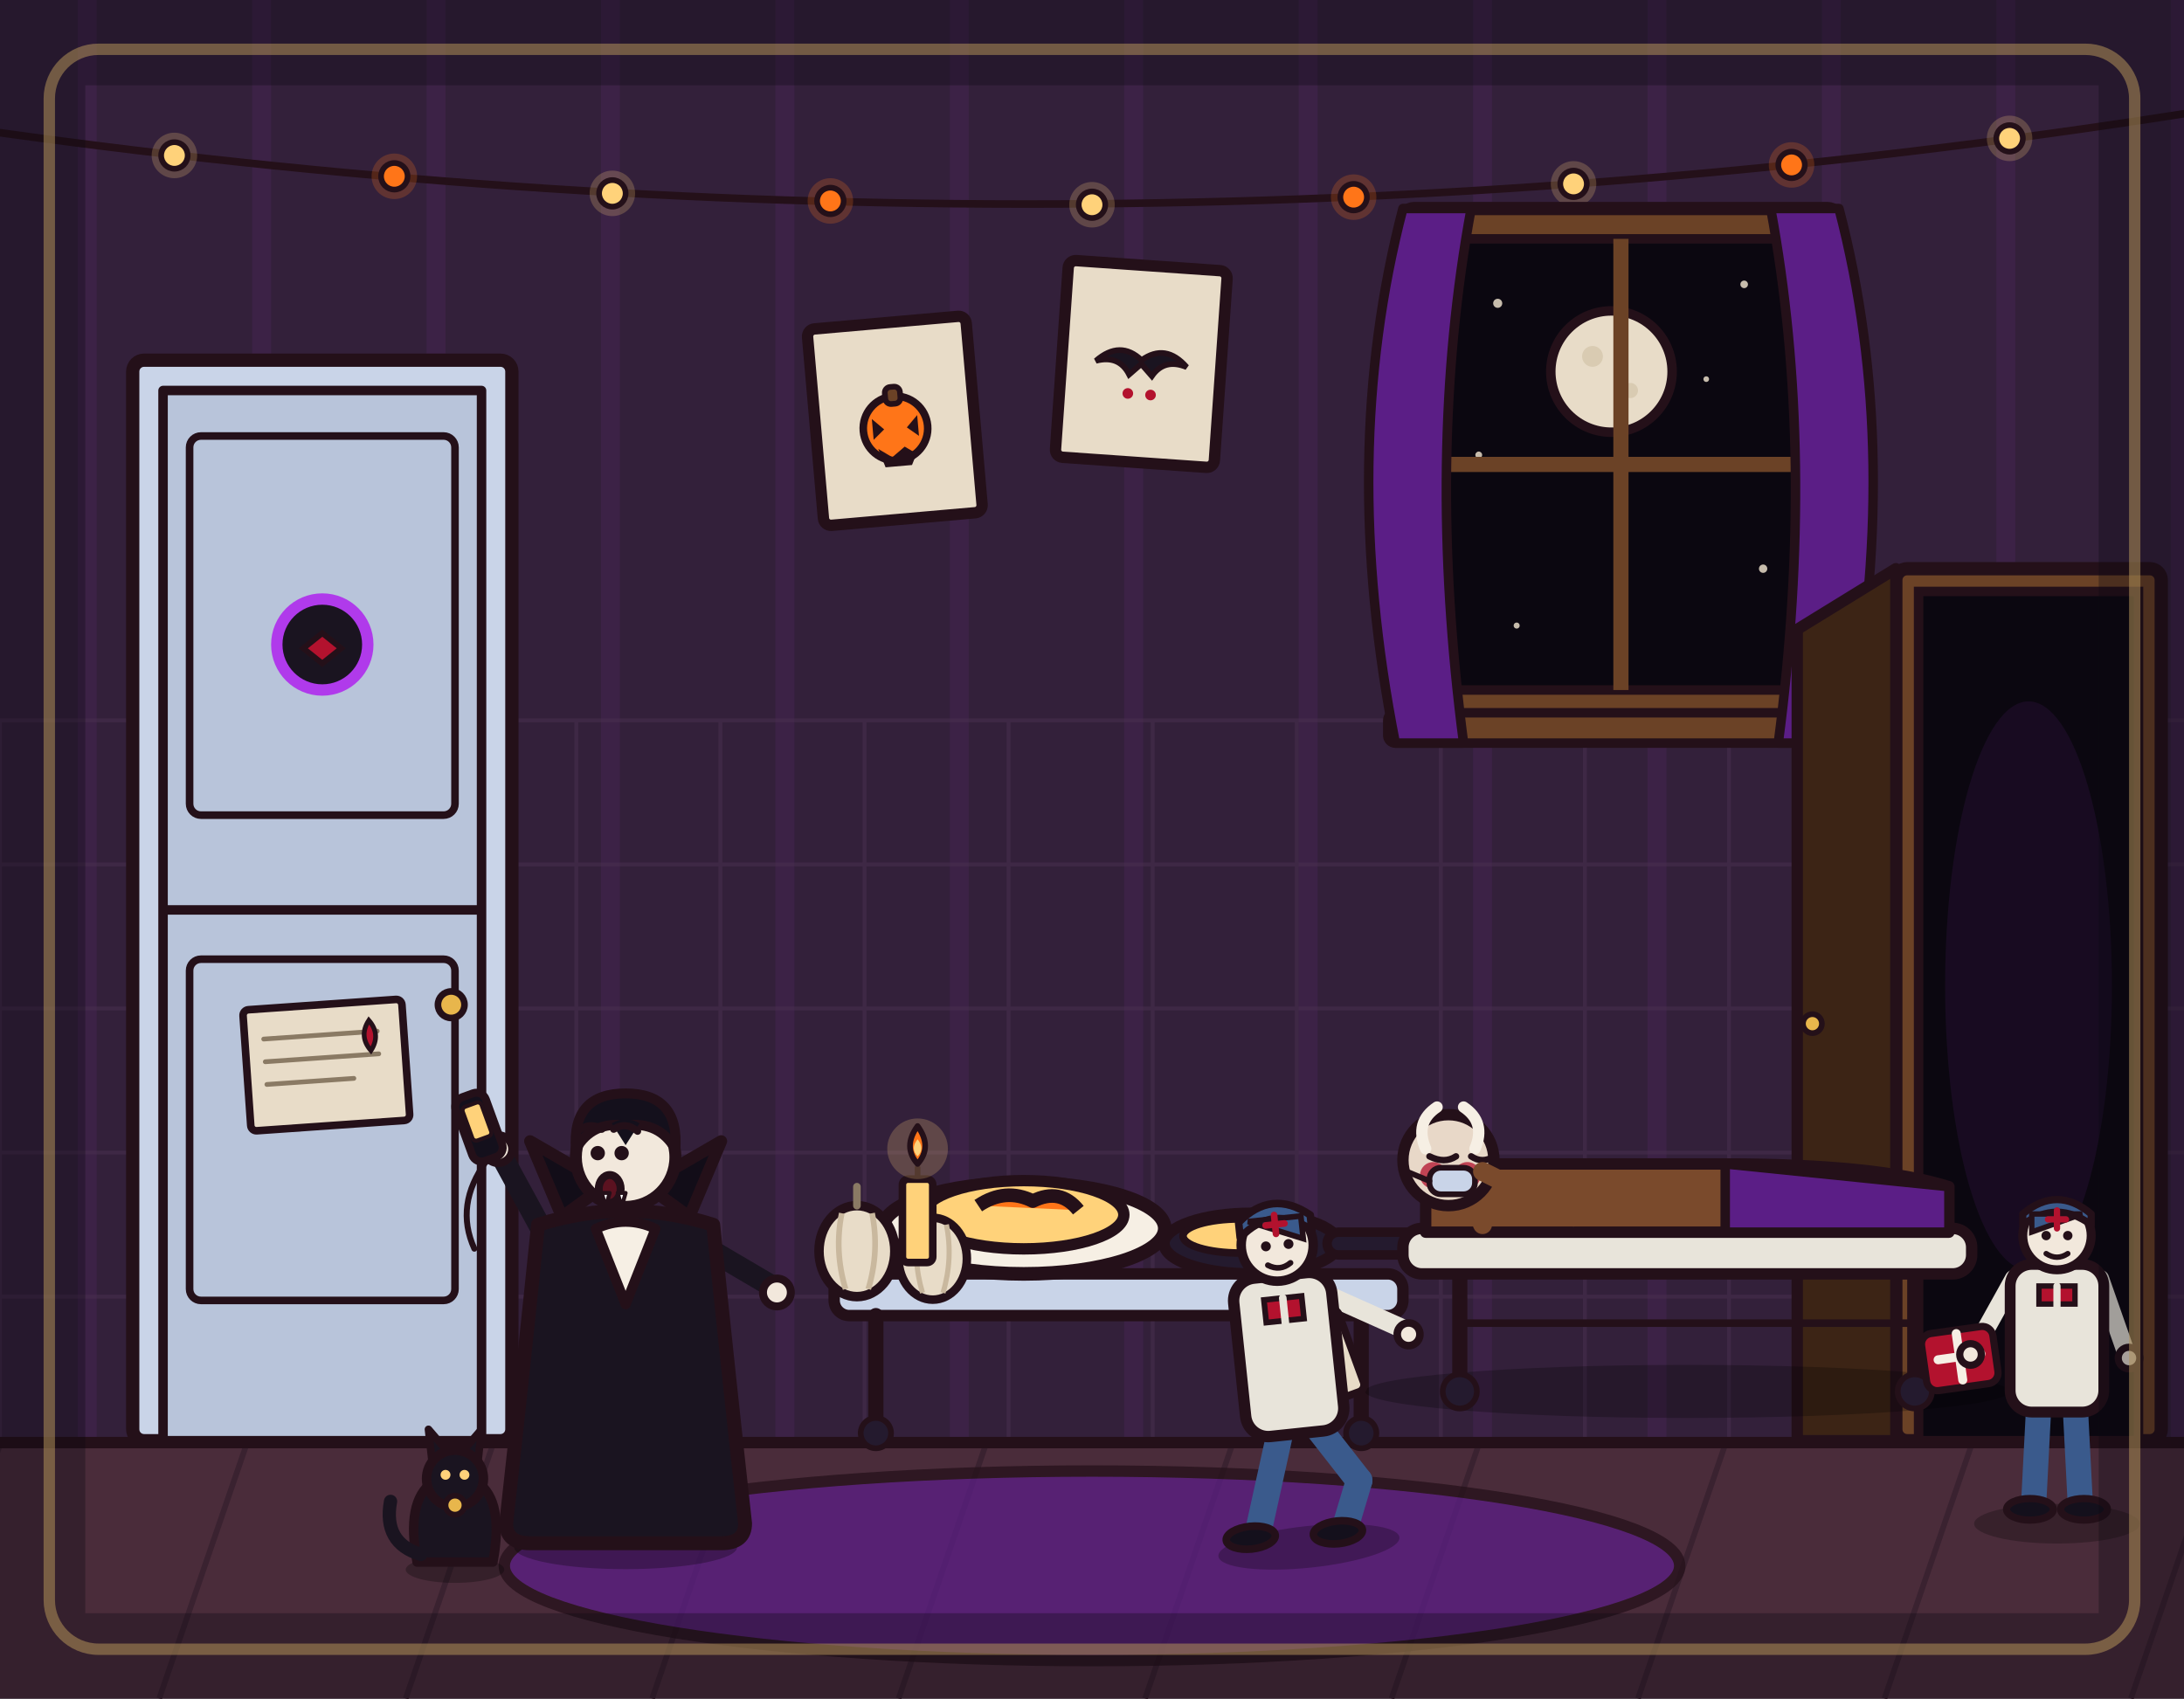
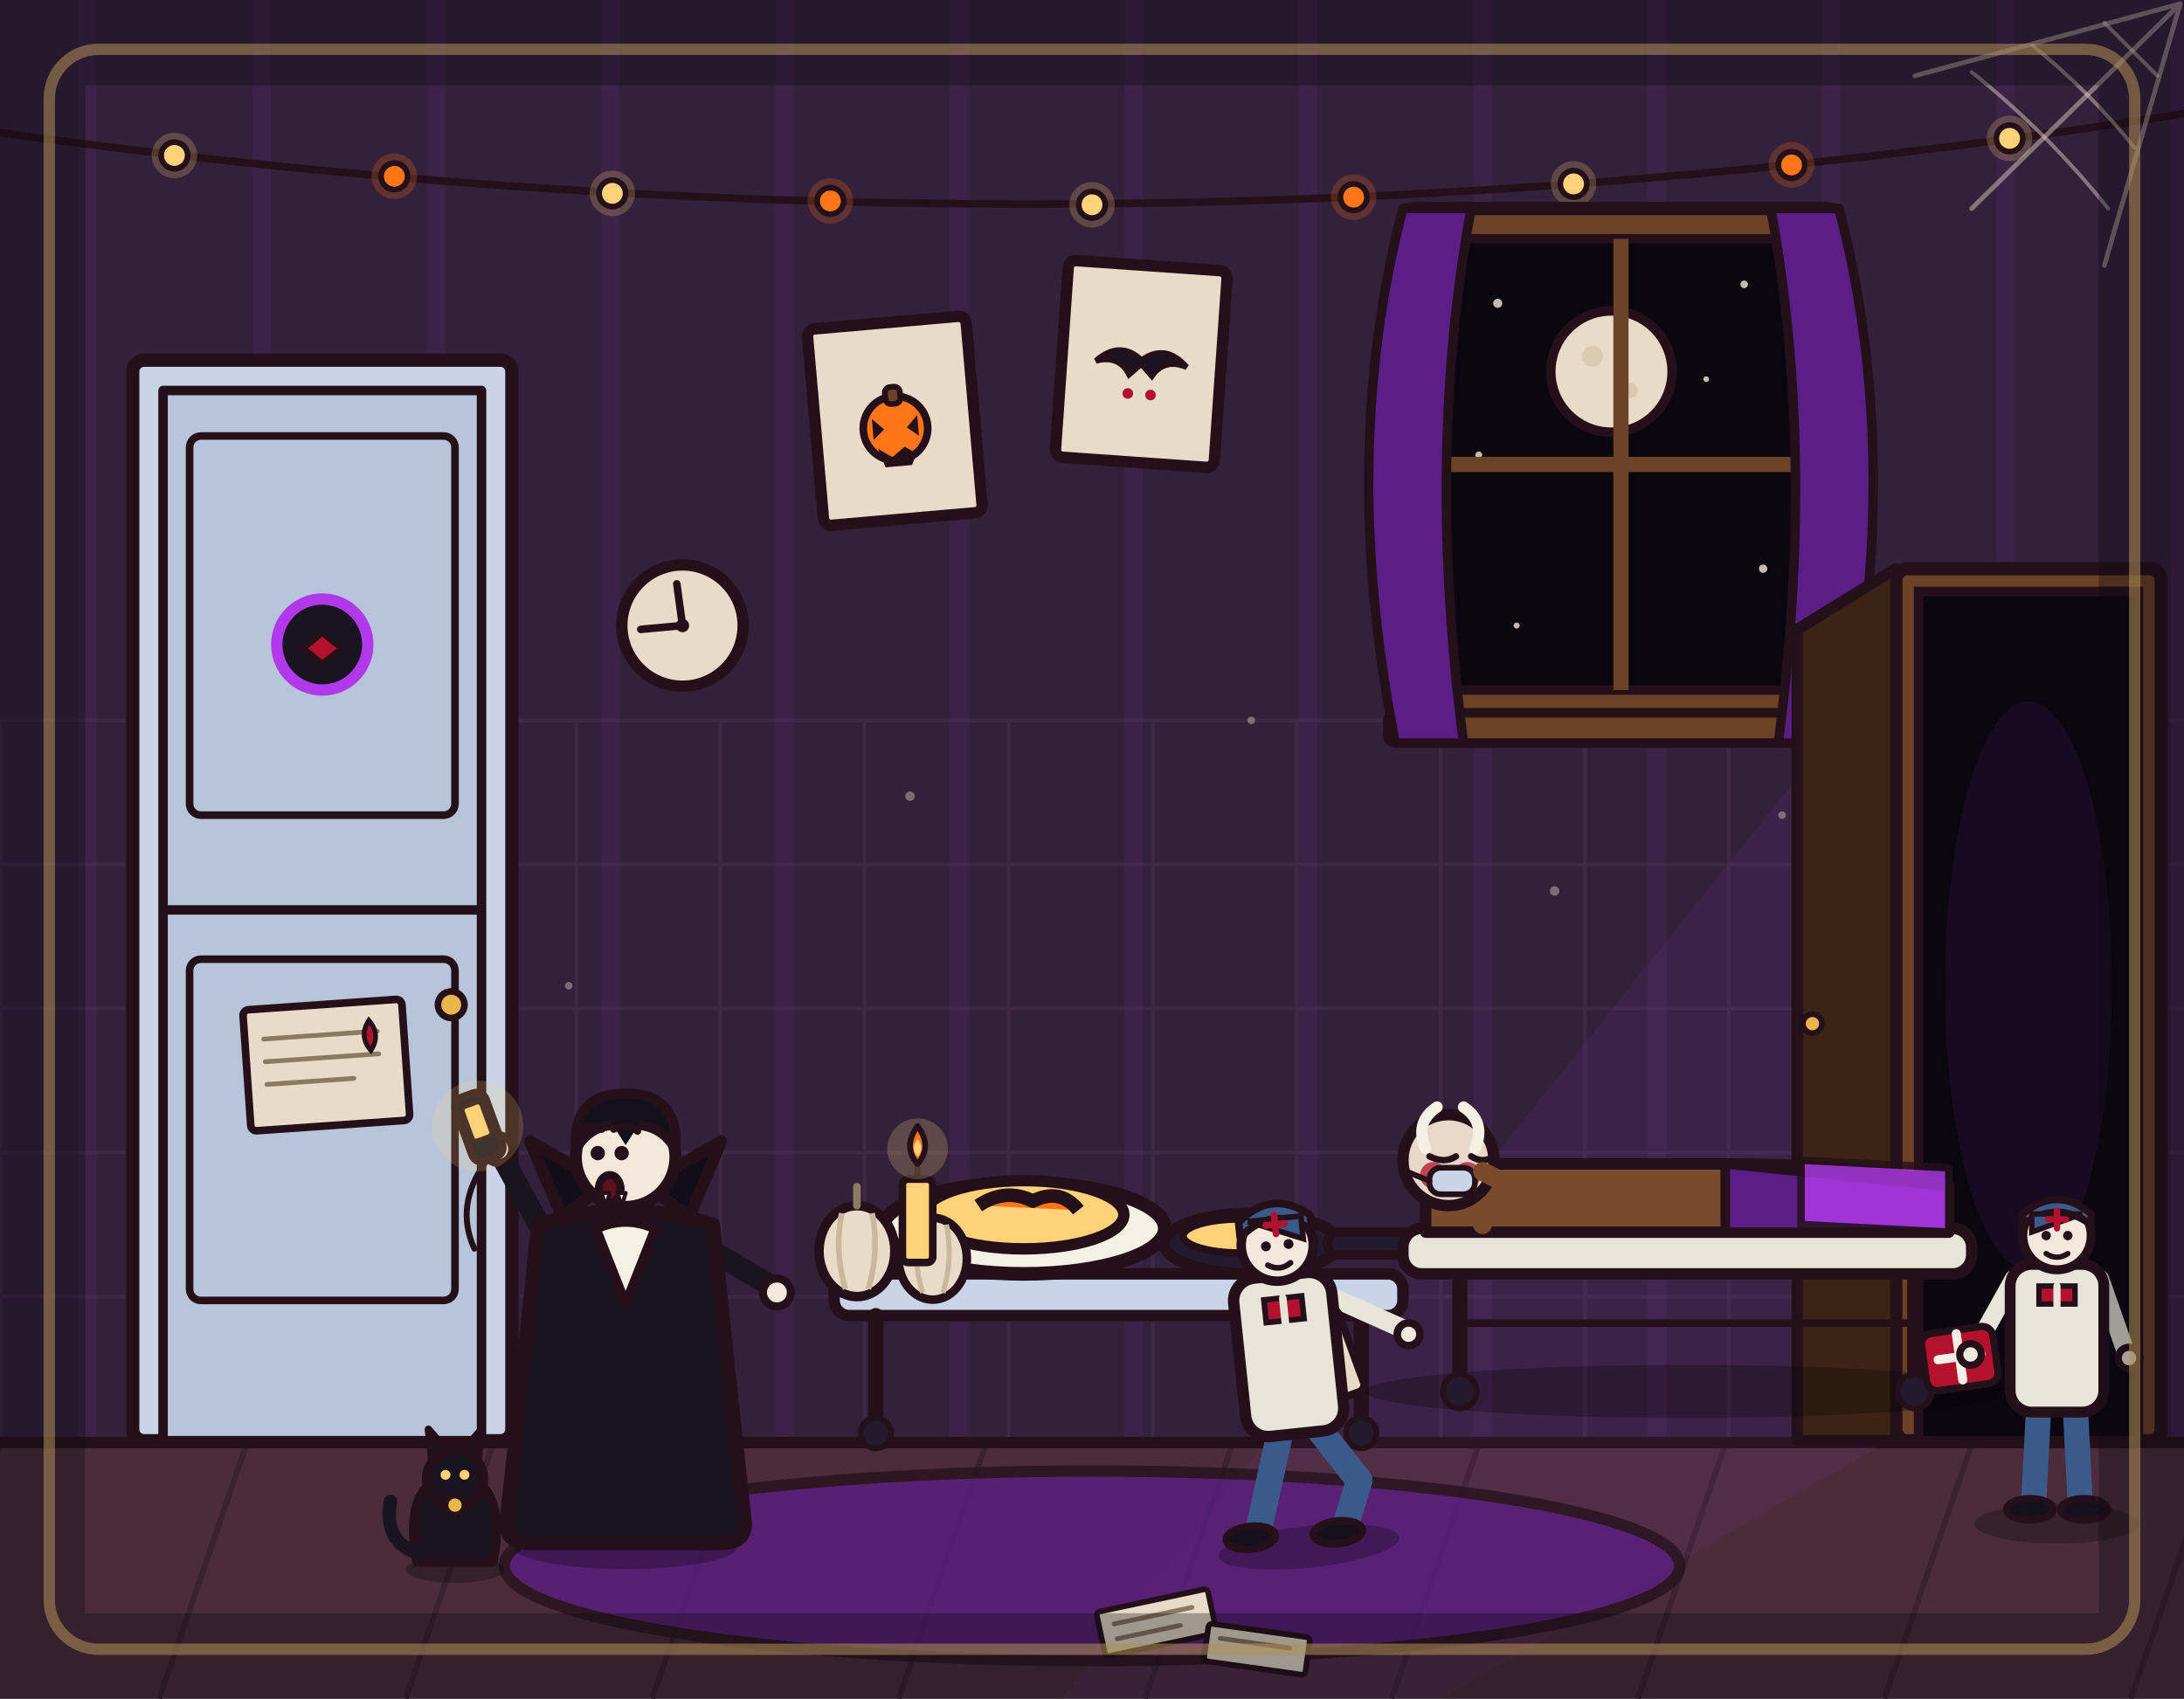
<svg xmlns="http://www.w3.org/2000/svg" viewBox="0 0 1152 896" width="1152" height="896">
  <rect x="0" y="0" width="1152" height="896" fill="#33203a" />
  <path d="M46 0V762M138 0V762M230 0V762M322 0V762M414 0V762M506 0V762M598 0V762M690 0V762M782 0V762M874 0V762M966 0V762M1058 0V762M1150 0V762" stroke="#b03aeb" stroke-width="10" opacity=".07" fill="none" />
  <path d="M0 380V762M76 380V762M152 380V762M228 380V762M304 380V762M380 380V762M456 380V762M532 380V762M608 380V762M684 380V762M760 380V762M836 380V762M912 380V762M988 380V762M1064 380V762M1140 380V762M0 380H1152M0 456H1152M0 532H1152M0 608H1152M0 684H1152M0 760H1152" stroke="#4a3050" stroke-width="2" opacity=".5" fill="none" />
  <rect x="0" y="760" width="1152" height="136" fill="#4a2c3a" />
  <path d="M0 762 L-46 896M130 762 L84 896M260 762 L214 896M390 762 L344 896M520 762 L474 896M650 762 L604 896M780 762 L734 896M910 762 L864 896M1040 762 L994 896M1170 762 L1124 896" stroke="#3a2230" stroke-width="3" fill="none" />
  <line x1="0" y1="761" x2="1152" y2="761" stroke="#241019" stroke-width="6" stroke-linecap="round" />
  <path d="M0 70 Q576 150 1152 60" fill="none" stroke="#241019" stroke-width="4" stroke-linecap="round" />
  <g stroke="#241019" stroke-width="3" stroke-linejoin="round">
    <circle cx="92" cy="82" r="12" fill="#ffd27a" opacity="0.22" stroke="none" />
    <circle cx="92" cy="82" r="7" fill="#ffd27a" />
    <circle cx="208" cy="93" r="12" fill="#ff7518" opacity="0.22" stroke="none" />
    <circle cx="208" cy="93" r="7" fill="#ff7518" />
    <circle cx="323" cy="102" r="12" fill="#ffd27a" opacity="0.22" stroke="none" />
    <circle cx="323" cy="102" r="7" fill="#ffd27a" />
    <circle cx="438" cy="106" r="12" fill="#ff7518" opacity="0.22" stroke="none" />
    <circle cx="438" cy="106" r="7" fill="#ff7518" />
    <circle cx="576" cy="108" r="12" fill="#ffd27a" opacity="0.22" stroke="none" />
    <circle cx="576" cy="108" r="7" fill="#ffd27a" />
    <circle cx="714" cy="104" r="12" fill="#ff7518" opacity="0.22" stroke="none" />
    <circle cx="714" cy="104" r="7" fill="#ff7518" />
    <circle cx="830" cy="97" r="12" fill="#ffd27a" opacity="0.22" stroke="none" />
    <circle cx="830" cy="97" r="7" fill="#ffd27a" />
    <circle cx="945" cy="87" r="12" fill="#ff7518" opacity="0.22" stroke="none" />
    <circle cx="945" cy="87" r="7" fill="#ff7518" />
    <circle cx="1060" cy="73" r="12" fill="#ffd27a" opacity="0.22" stroke="none" />
    <circle cx="1060" cy="73" r="7" fill="#ffd27a" />
  </g>
  <g>
+     <path d="M1150 2 L1010 40 M1150 2 L1110 140 M1150 2 L1040 110" stroke="#e8dcc8" stroke-width="2.5" opacity="0.45" fill="none" stroke-linecap="round" />
+     <path d="M1110 12 Q1124 26 1138 40 M1072 24 Q1102 48 1126 78 M1040 38 Q1080 70 1112 110" stroke="#e8dcc8" stroke-width="2" opacity="0.45" fill="none" stroke-linecap="round" />
+   </g>
+   <polygon points="1004,340 1004,756 760,896 560,896" fill="#b03aeb" opacity="0.07" />
+   <g>
+     <circle cx="360" cy="330" r="32" fill="#e8dcc8" stroke="#241019" stroke-width="6" stroke-linejoin="round" stroke-linecap="round" />
+     <line x1="360" y1="330" x2="357" y2="308" stroke="#241019" stroke-width="4" stroke-linecap="round" />
+     <line x1="360" y1="330" x2="338" y2="332" stroke="#241019" stroke-width="4" stroke-linecap="round" />
+     <circle cx="360" cy="330" r="3.5" fill="#241019" />
+   </g>
+   <g fill="#e8dcc8" opacity="0.4">
+     <circle cx="480" cy="420" r="2.5" />
+     <circle cx="660" cy="380" r="2" />
+     <circle cx="820" cy="470" r="2.5" />
+     <circle cx="300" cy="520" r="2" />
+     <circle cx="940" cy="430" r="2" />
+   </g>
+   <g>
    <rect x="70" y="190" width="200" height="570" rx="6" fill="#ffd27a" opacity="0.12" stroke="none" />
    <rect x="70" y="190" width="200" height="570" rx="6" fill="#c9d4e8" stroke="#241019" stroke-width="7" stroke-linejoin="round" />
    <rect x="86" y="206" width="168" height="554" fill="#b8c4da" stroke="#241019" stroke-width="5" stroke-linejoin="round" />
    <line x1="86" y1="480" x2="254" y2="480" stroke="#241019" stroke-width="5" />
    <rect x="100" y="230" width="140" height="200" rx="6" fill="none" stroke="#241019" stroke-width="4" />
    <rect x="100" y="506" width="140" height="180" rx="6" fill="none" stroke="#241019" stroke-width="4" />
    <circle cx="170" cy="340" r="24" fill="#1a1420" stroke="#b03aeb" stroke-width="6" />
    <path d="M160 342 L170 334 L180 342 L170 350 Z" fill="#b3122e" stroke="#241019" stroke-width="3" />
    <circle cx="238" cy="530" r="7" fill="#e8b64c" stroke="#241019" stroke-width="3.5" />
    <g transform="rotate(-4 170 560)">
      <rect x="130" y="530" width="84" height="64" rx="3" fill="#e8dcc8" stroke="#241019" stroke-width="4" stroke-linejoin="round" />
      <line x1="140" y1="546" x2="200" y2="546" stroke="#8a7a64" stroke-width="2.5" stroke-linecap="round" />
      <line x1="140" y1="558" x2="200" y2="558" stroke="#8a7a64" stroke-width="2.5" stroke-linecap="round" />
      <line x1="140" y1="570" x2="186" y2="570" stroke="#8a7a64" stroke-width="2.5" stroke-linecap="round" />
      <path d="M196 540 Q202 548 196 556 Q190 548 196 540 Z" fill="#b3122e" stroke="#241019" stroke-width="2.5" />
    </g>
  </g>
  <g transform="rotate(-5 472 222)">
    <rect x="430" y="170" width="84" height="104" rx="4" fill="#e8dcc8" stroke="#241019" stroke-width="6" stroke-linejoin="round" />
    <circle cx="472" cy="226" r="17" fill="#ff7518" stroke="#241019" stroke-width="4" />
    <rect x="468" y="204" width="8" height="9" rx="3" fill="#6b4226" stroke="#241019" stroke-width="3" />
    <path d="M460 220 L466 226 L460 231 Z M484 220 L478 226 L484 231 Z" fill="#241019" />
    <path d="M462 236 L469 241 L476 236 L483 241 L484 236 L479 246 L465 246 Z" fill="#241019" />
  </g>
  <g transform="rotate(4 602 192)">
    <rect x="560" y="140" width="84" height="104" rx="4" fill="#e8dcc8" stroke="#241019" stroke-width="6" stroke-linejoin="round" />
    <path d="M578 192 Q590 180 602 190 Q614 180 626 192 Q614 188 608 198 L602 192 L596 198 Q590 188 578 192 Z" fill="#1a1420" stroke="#241019" stroke-width="3" />
    <circle cx="596" cy="208" r="2.8" fill="#b3122e" />
    <circle cx="608" cy="208" r="2.8" fill="#b3122e" />
  </g>
  <g>
    <rect x="740" y="110" width="230" height="270" rx="6" fill="#6b4226" stroke="#241019" stroke-width="7" stroke-linejoin="round" />
    <rect x="756" y="126" width="198" height="238" fill="#0b0710" stroke="#241019" stroke-width="5" />
    <g fill="#e8dcc8" opacity=".85">
      <circle cx="790" cy="160" r="2.4" />
      <circle cx="920" cy="150" r="2" />
      <circle cx="780" cy="240" r="1.8" />
      <circle cx="930" cy="300" r="2.2" />
      <circle cx="800" cy="330" r="1.6" />
      <circle cx="900" cy="200" r="1.5" />
    </g>
    <circle cx="850" cy="196" r="32" fill="#e8dcc8" stroke="#241019" stroke-width="5" />
    <circle cx="840" cy="188" r="5.5" fill="#d9cbb2" />
    <circle cx="860" cy="206" r="4" fill="#d9cbb2" />
    <line x1="855" y1="126" x2="855" y2="364" stroke="#6b4226" stroke-width="8" />
    <line x1="756" y1="245" x2="954" y2="245" stroke="#6b4226" stroke-width="8" />
    <rect x="732" y="376" width="246" height="16" rx="4" fill="#6b4226" stroke="#241019" stroke-width="5" />
    <path d="M740 110 Q706 240 736 392 L772 392 Q752 240 776 110 Z" fill="#5b1e86" stroke="#241019" stroke-width="5" stroke-linejoin="round" />
    <path d="M970 110 Q1004 240 974 392 L938 392 Q958 240 934 110 Z" fill="#5b1e86" stroke="#241019" stroke-width="5" stroke-linejoin="round" />
  </g>
  <g>
    <rect x="1000" y="300" width="140" height="460" rx="6" fill="#6b4226" stroke="#241019" stroke-width="7" stroke-linejoin="round" />
    <rect x="1012" y="312" width="116" height="448" fill="#0b0710" stroke="#241019" stroke-width="5" />
    <ellipse cx="1070" cy="520" rx="44" ry="150" fill="#b03aeb" opacity=".08" />
    <polygon points="1000,300 948,332 948,760 1000,760" fill="#3c2415" stroke="#241019" stroke-width="6" stroke-linejoin="round" />
    <circle cx="956" cy="540" r="5" fill="#e8b64c" stroke="#241019" stroke-width="3" />
  </g>
  <ellipse cx="576" cy="826" rx="310" ry="50" fill="#5b1e86" stroke="#241019" stroke-width="6" stroke-linejoin="round" opacity="0.75" />
  <g>
    <rect x="440" y="672" width="300" height="22" rx="8" fill="#c9d4e8" stroke="#241019" stroke-width="6" stroke-linejoin="round" />
    <line x1="462" y1="694" x2="462" y2="752" stroke="#241019" stroke-width="8" stroke-linecap="round" />
    <line x1="718" y1="694" x2="718" y2="752" stroke="#241019" stroke-width="8" stroke-linecap="round" />
    <circle cx="462" cy="756" r="8" fill="#241a2e" stroke="#241019" stroke-width="3" />
    <circle cx="718" cy="756" r="8" fill="#241a2e" stroke="#241019" stroke-width="3" />
    <g transform="translate(540 648) scale(1.2)">
      <ellipse cx="0" cy="0" rx="62" ry="20" fill="#f6efe4" stroke="#241019" stroke-width="6" stroke-linejoin="round" />
      <ellipse cx="0" cy="-6" rx="44" ry="15" fill="#ffd27a" stroke="#241019" stroke-width="5" stroke-linejoin="round" />
      <path d="M-20 -10 Q-8 -18 4 -12 Q16 -18 24 -8" fill="#ff7518" stroke="#241019" stroke-width="6" stroke-linejoin="round" />
    </g>
    <g transform="translate(660 656)">
      <ellipse cx="0" cy="0" rx="46" ry="16" fill="#241a2e" stroke="#241019" stroke-width="6" stroke-linejoin="round" />
      <rect x="40" y="-6" width="60" height="12" rx="6" fill="#241a2e" stroke="#241019" stroke-width="5" stroke-linejoin="round" />
      <ellipse cx="-6" cy="-4" rx="30" ry="9" fill="#ffd27a" stroke="#241019" stroke-width="4" />
    </g>
    <g transform="translate(452 660)">
      <ellipse cx="0" cy="0" rx="20" ry="24" fill="#e8dcc8" stroke="#241019" stroke-width="5" stroke-linejoin="round" />
      <path d="M0 -24 L0 -34" fill="none" stroke="#8a7a64" stroke-width="4" stroke-linecap="round" />
      <path d="M-8 -20 Q-12 0 -6 20" fill="none" stroke="#c9b89e" stroke-width="3" fill-opacity="0" />
      <path d="M8 -20 Q12 0 6 20" fill="none" stroke="#c9b89e" stroke-width="3" />
    </g>
    <g transform="translate(492 664) scale(0.9)">
      <ellipse cx="0" cy="0" rx="20" ry="24" fill="#e8dcc8" stroke="#241019" stroke-width="5" stroke-linejoin="round" />
      <path d="M0 -24 L0 -34" fill="none" stroke="#8a7a64" stroke-width="4" stroke-linecap="round" />
      <path d="M-8 -20 Q-12 0 -6 20" fill="none" stroke="#c9b89e" stroke-width="3" />
      <path d="M8 -20 Q12 0 6 20" fill="none" stroke="#c9b89e" stroke-width="3" />
    </g>
    <rect x="476" y="622" width="16" height="44" rx="3" fill="#ffd27a" stroke="#241019" stroke-width="4" stroke-linejoin="round" />
    <line x1="484" y1="622" x2="484" y2="616" stroke="#241019" stroke-width="3" stroke-linecap="round" />
    <circle cx="484" cy="606" r="16" fill="#ffd27a" opacity=".22" stroke="none" />
    <path d="M484 594 Q492 605 484 614 Q476 605 484 594 Z" fill="#ff7518" stroke="#241019" stroke-width="3" stroke-linejoin="round" />
    <path d="M484 601 Q488 606 484 610 Q480 606 484 601 Z" fill="#ffd27a" />
  </g>
  <g transform="translate(890 668)">
    <ellipse cx="0" cy="66" rx="170" ry="14" fill="#000000" opacity=".25" stroke="none" />
    <line x1="-120" y1="2" x2="-120" y2="60" stroke="#241019" stroke-width="8" stroke-linecap="round" />
    <line x1="120" y1="2" x2="120" y2="60" stroke="#241019" stroke-width="8" stroke-linecap="round" />
    <line x1="-120" y1="30" x2="120" y2="30" stroke="#241019" stroke-width="4" stroke-linecap="round" />
    <circle cx="-120" cy="66" r="9" fill="#241a2e" stroke="#241019" stroke-width="3" />
    <circle cx="120" cy="66" r="9" fill="#241a2e" stroke="#241019" stroke-width="3" />
    <rect x="-150" y="-20" width="300" height="24" rx="10" fill="#e8e4da" stroke="#241019" stroke-width="6" stroke-linejoin="round" />
    <path d="M-138 -18 L138 -18 L138 -42 Q100 -54 20 -54 L-120 -54 Q-134 -46 -138 -42 Z" fill="#7a4a2c" stroke="#241019" stroke-width="6" stroke-linejoin="round" />
    <path d="M20 -54 L138 -42 L138 -18 L20 -18 Z" fill="#5b1e86" stroke="#241019" stroke-width="5" stroke-linejoin="round" />
    <path d="M-120 -50 L-108 -22" fill="none" stroke="#7a4a2c" stroke-width="10" stroke-linecap="round" />
    <circle cx="-126" cy="-56" r="24" fill="#e8d8c8" stroke="#241019" stroke-width="6" stroke-linejoin="round" />
    <circle cx="-134" cy="-48" r="7" fill="#b3122e" opacity=".75" stroke="none" />
    <circle cx="-116" cy="-48" r="7" fill="#b3122e" opacity=".75" stroke="none" />
    <path d="M-138 -62 Q-144 -76 -132 -84" fill="none" stroke="#f6efe4" stroke-width="6" stroke-linecap="round" />
    <path d="M-112 -62 Q-106 -76 -118 -84" fill="none" stroke="#f6efe4" stroke-width="6" stroke-linecap="round" />
    <path d="M-136 -58 Q-128 -54 -122 -58" fill="none" stroke="#241019" stroke-width="3.4" stroke-linecap="round" />
    <path d="M-114 -58 Q-108 -54 -102 -58" fill="none" stroke="#241019" stroke-width="3.4" stroke-linecap="round" />
    <rect x="-136" y="-52" width="24" height="14" rx="6" fill="#c9d4e8" stroke="#241019" stroke-width="3" stroke-linejoin="round" />
    <line x1="-136" y1="-45" x2="-148" y2="-50" stroke="#241019" stroke-width="3" stroke-linecap="round" />
    <path d="M-108 -50 L-60 -26" fill="none" stroke="#7a4a2c" stroke-width="10" stroke-linecap="round" />
  </g>
  <g transform="translate(690 812) rotate(-6)">
    <ellipse cx="0" cy="4" rx="48" ry="11" fill="#000000" opacity=".25" stroke="none" />
    <path d="M-8 -60 L-26 -6" fill="none" stroke="#3a5a8c" stroke-width="14" stroke-linecap="round" />
    <ellipse cx="-30" cy="-4" rx="13" ry="6" fill="#14101c" stroke="#241019" stroke-width="4" stroke-linejoin="round" />
    <path d="M10 -60 L30 -28" fill="none" stroke="#3a5a8c" stroke-width="14" stroke-linecap="round" />
    <path d="M30 -28 L20 -4" fill="none" stroke="#3a5a8c" stroke-width="14" stroke-linecap="round" />
    <ellipse cx="16" cy="-2" rx="13" ry="6" fill="#14101c" stroke="#241019" stroke-width="4" stroke-linejoin="round" />
    <path d="M22 -128 L60 -106" fill="none" stroke="#e8e4da" stroke-width="10" stroke-linecap="round" />
    <circle cx="64" cy="-102" r="6" fill="#f2e8dc" stroke="#241019" stroke-width="4" stroke-linejoin="round" />
    <path d="M-22 -128 L-2 -98" fill="none" stroke="#e8e4da" stroke-width="10" stroke-linecap="round" />
    <circle cx="0" cy="-94" r="6" fill="#f2e8dc" stroke="#241019" stroke-width="4" stroke-linejoin="round" />
    <g transform="rotate(-14 14 -92)">
      <rect x="-2" y="-116" width="36" height="46" rx="4" fill="#e8dcc8" stroke="#241019" stroke-width="4" stroke-linejoin="round" />
      <line x1="6" y1="-106" x2="28" y2="-106" stroke="#8a7a64" stroke-width="2.5" stroke-linecap="round" />
      <line x1="6" y1="-98" x2="28" y2="-98" stroke="#8a7a64" stroke-width="2.5" stroke-linecap="round" />
      <line x1="6" y1="-90" x2="22" y2="-90" stroke="#8a7a64" stroke-width="2.5" stroke-linecap="round" />
      <line x1="17" y1="-80" x2="17" y2="-72" stroke="#b3122e" stroke-width="4" stroke-linecap="round" />
      <line x1="13" y1="-76" x2="21" y2="-76" stroke="#b3122e" stroke-width="4" stroke-linecap="round" />
    </g>
    <rect x="-26" y="-140" width="52" height="84" rx="12" fill="#e8e4da" stroke="#241019" stroke-width="6" stroke-linejoin="round" />
    <path d="M-10 -128 L10 -128 L10 -116 L-10 -116 Z" fill="#b3122e" stroke="#241019" stroke-width="3" />
    <line x1="0" y1="-128" x2="0" y2="-112" stroke="#e8e4da" stroke-width="4" stroke-linecap="round" />
    <circle cx="0" cy="-156" r="19" fill="#f2e8dc" stroke="#241019" stroke-width="5" stroke-linejoin="round" />
    <path d="M-19 -162 Q0 -178 19 -162 L19 -170 Q0 -186 -19 -170 Z" fill="#3a5a8c" stroke="#241019" stroke-width="4" stroke-linejoin="round" />
    <path d="M-14 -170 L14 -170 L14 -158 L-14 -170 Z" fill="#3a5a8c" stroke="#241019" stroke-width="3" />
    <line x1="0" y1="-172" x2="0" y2="-162" stroke="#b3122e" stroke-width="3.5" stroke-linecap="round" />
    <line x1="-5" y1="-167" x2="5" y2="-167" stroke="#b3122e" stroke-width="3.5" stroke-linecap="round" />
    <circle cx="-6" cy="-156" r="2.6" fill="#241019" />
    <circle cx="6" cy="-156" r="2.6" fill="#241019" />
    <path d="M-6 -146 Q0 -142 6 -146" fill="none" stroke="#241019" stroke-width="3" stroke-linecap="round" />
  </g>
  <g transform="translate(1085 800) scale(-0.95 0.95)">
    <ellipse cx="0" cy="4" rx="46" ry="11" fill="#000000" opacity=".25" stroke="none" />
    <path d="M-10 -64 L-13 -6" fill="none" stroke="#3a5a8c" stroke-width="14" stroke-linecap="round" />
    <path d="M10 -64 L13 -6" fill="none" stroke="#3a5a8c" stroke-width="14" stroke-linecap="round" />
    <ellipse cx="-15" cy="-4" rx="13" ry="6" fill="#14101c" stroke="#241019" stroke-width="4" stroke-linejoin="round" />
    <ellipse cx="15" cy="-4" rx="13" ry="6" fill="#14101c" stroke="#241019" stroke-width="4" stroke-linejoin="round" />
    <path d="M-24 -132 L-38 -92" fill="none" stroke="#e8e4da" stroke-width="10" stroke-linecap="round" />
    <circle cx="-40" cy="-88" r="6" fill="#f2e8dc" stroke="#241019" stroke-width="4" stroke-linejoin="round" />
    <path d="M24 -132 L44 -96" fill="none" stroke="#e8e4da" stroke-width="10" stroke-linecap="round" />
    <g transform="rotate(8 52 -88)">
      <rect x="34" y="-104" width="40" height="32" rx="6" fill="#b3122e" stroke="#241019" stroke-width="4" stroke-linejoin="round" />
      <line x1="54" y1="-102" x2="54" y2="-76" stroke="#f6efe4" stroke-width="5" stroke-linecap="round" />
      <line x1="42" y1="-89" x2="66" y2="-89" stroke="#f6efe4" stroke-width="5" stroke-linecap="round" />
    </g>
    <circle cx="48" cy="-90" r="6" fill="#f2e8dc" stroke="#241019" stroke-width="4" stroke-linejoin="round" />
    <rect x="-26" y="-140" width="52" height="82" rx="12" fill="#e8e4da" stroke="#241019" stroke-width="6" stroke-linejoin="round" />
    <path d="M-10 -128 L10 -128 L10 -118 L-10 -118 Z" fill="#b3122e" stroke="#241019" stroke-width="3" />
    <line x1="0" y1="-128" x2="0" y2="-112" stroke="#e8e4da" stroke-width="4" stroke-linecap="round" />
    <circle cx="0" cy="-156" r="19" fill="#f2e8dc" stroke="#241019" stroke-width="5" stroke-linejoin="round" />
    <path d="M-19 -162 Q0 -176 19 -162 L19 -168 Q0 -184 -19 -168 Z" fill="#3a5a8c" stroke="#241019" stroke-width="4" stroke-linejoin="round" />
    <path d="M-14 -168 L14 -168 L14 -158 L-14 -168 Z" fill="#3a5a8c" stroke="#241019" stroke-width="3" />
    <line x1="0" y1="-170" x2="0" y2="-160" stroke="#b3122e" stroke-width="3.5" stroke-linecap="round" />
    <line x1="-5" y1="-165" x2="5" y2="-165" stroke="#b3122e" stroke-width="3.5" stroke-linecap="round" />
    <circle cx="-6" cy="-156" r="2.6" fill="#241019" />
    <circle cx="6" cy="-156" r="2.6" fill="#241019" />
    <path d="M-6 -146 Q0 -142 6 -146" fill="none" stroke="#241019" stroke-width="3" stroke-linecap="round" />
  </g>
  <g transform="translate(330 812) scale(1.05)">
    <ellipse cx="0" cy="4" rx="56" ry="11" fill="#000000" opacity=".28" stroke="none" />
    <path d="M-12 -62 L-16 -6" fill="none" stroke="#241a2e" stroke-width="15" stroke-linecap="round" />
    <path d="M12 -62 L16 -6" fill="none" stroke="#241a2e" stroke-width="15" stroke-linecap="round" />
    <ellipse cx="-18" cy="-4" rx="15" ry="7" fill="#14101c" stroke="#241019" stroke-width="4" stroke-linejoin="round" />
    <ellipse cx="18" cy="-4" rx="15" ry="7" fill="#14101c" stroke="#241019" stroke-width="4" stroke-linejoin="round" />
    <path d="M-38 -148 L-62 -192" fill="none" stroke="#1a1420" stroke-width="11" stroke-linecap="round" />
    <circle cx="-64" cy="-196" r="7" fill="#f2e8dc" stroke="#241019" stroke-width="4" stroke-linejoin="round" />
    <g transform="rotate(-20 -74 -208)">
      <rect x="-82" y="-224" width="16" height="34" rx="5" fill="#14101c" stroke="#241019" stroke-width="4" stroke-linejoin="round" />
      <rect x="-79" y="-219" width="10" height="18" rx="2" fill="#ffd27a" stroke="#241019" stroke-width="2" />
    </g>
    <path d="M-70 -190 Q-86 -168 -76 -146" fill="none" stroke="#241019" stroke-width="3" stroke-linecap="round" />
    <path d="M38 -148 L72 -128" fill="none" stroke="#1a1420" stroke-width="11" stroke-linecap="round" />
    <circle cx="76" cy="-124" r="7" fill="#f2e8dc" stroke="#241019" stroke-width="4" stroke-linejoin="round" />
    <path d="M-44 -158 Q-52 -80 -60 -8 Q-60 2 -48 2 L48 2 Q60 2 60 -8 Q52 -80 44 -158 Q0 -172 -44 -158 Z" fill="#1a1420" stroke="#241019" stroke-width="7" stroke-linejoin="round" />
    <path d="M-32 -162 L-48 -200 L-10 -178 Z" fill="#120d18" stroke="#241019" stroke-width="6" stroke-linejoin="round" />
    <path d="M32 -162 L48 -200 L10 -178 Z" fill="#120d18" stroke="#241019" stroke-width="6" stroke-linejoin="round" />
    <path d="M-15 -156 L0 -118 L15 -156 Q0 -163 -15 -156 Z" fill="#f6efe4" stroke="#241019" stroke-width="5" stroke-linejoin="round" />
    <circle cx="0" cy="-192" r="25" fill="#f2e8dc" stroke="#241019" stroke-width="6" stroke-linejoin="round" />
    <path d="M-25 -196 Q-27 -224 0 -224 Q27 -224 25 -196 Q17 -210 0 -208 Q-17 -210 -25 -196 Z" fill="#14101c" stroke="#241019" stroke-width="5" stroke-linejoin="round" />
    <path d="M-7 -209 L0 -198 L7 -209 Q0 -213 -7 -209 Z" fill="#14101c" />
    <path d="M-24 -205 Q-18 -210 -12 -206" fill="none" stroke="#241019" stroke-width="3.6" stroke-linecap="round" />
    <path d="M-6 -206 Q0 -210 6 -205" fill="none" stroke="#241019" stroke-width="3.6" stroke-linecap="round" />
    <circle cx="-14" cy="-194" r="3.6" fill="#241019" />
    <circle cx="-2" cy="-194" r="3.6" fill="#241019" />
    <ellipse cx="-8" cy="-176" rx="5.5" ry="7" fill="#5b1220" stroke="#241019" stroke-width="4" stroke-linejoin="round" />
    <path d="M-12 -174 L-8 -174 L-10 -167 Z" fill="#ffffff" stroke="#241019" stroke-width="2" stroke-linejoin="round" />
    <path d="M-4 -174 L0 -174 L-2 -167 Z" fill="#ffffff" stroke="#241019" stroke-width="2" stroke-linejoin="round" />
  </g>
  <g transform="translate(240 824)">
    <ellipse cx="0" cy="4" rx="26" ry="7" fill="#000000" opacity=".28" stroke="none" />
    <path d="M-20 0 Q-26 -32 -12 -42 Q0 -48 12 -42 Q26 -32 20 0 Z" fill="#1a1420" stroke="#241019" stroke-width="5" stroke-linejoin="round" />
    <path d="M-18 -4 Q-38 -10 -34 -32" fill="none" stroke="#1a1420" stroke-width="7" stroke-linecap="round" />
    <path d="M-12 -52 L-14 -70 L-2 -56 Z" fill="#1a1420" stroke="#241019" stroke-width="4" stroke-linejoin="round" />
    <path d="M12 -52 L14 -70 L2 -56 Z" fill="#1a1420" stroke="#241019" stroke-width="4" stroke-linejoin="round" />
    <circle cx="0" cy="-44" r="15" fill="#1a1420" stroke="#241019" stroke-width="5" stroke-linejoin="round" />
    <circle cx="-5" cy="-46" r="2.6" fill="#ffd27a" />
    <circle cx="5" cy="-46" r="2.6" fill="#ffd27a" />
    <circle cx="0" cy="-30" r="5" fill="#e8b64c" stroke="#241019" stroke-width="3" />
  </g>
+   <polygon points="950,612 1028,616 1028,650 950,646" fill="#b03aeb" stroke="#241019" stroke-width="4" stroke-linejoin="round" stroke-linecap="round" opacity="0.8" />
+   <g transform="rotate(-12 610 856)">
+     <rect x="580" y="844" width="60" height="24" rx="2" fill="#e8dcc8" stroke="#241019" stroke-width="3" stroke-linejoin="round" stroke-linecap="round" />
+     <line x1="588" y1="852" x2="630" y2="852" stroke="#8a7a64" stroke-width="2.5" stroke-linecap="round" />
+     <line x1="588" y1="860" x2="622" y2="860" stroke="#8a7a64" stroke-width="2.5" stroke-linecap="round" />
+   </g>
+   <g transform="rotate(8 663 870)">
+     <rect x="636" y="860" width="54" height="20" rx="2" fill="#e8dcc8" stroke="#241019" stroke-width="3" stroke-linejoin="round" stroke-linecap="round" />
+     <line x1="643" y1="867" x2="680" y2="867" stroke="#8a7a64" stroke-width="2.5" stroke-linecap="round" />
+   </g>
+   <circle cx="252" cy="594" r="24" fill="#ffd27a" opacity="0.18" stroke="none" />
  <rect x="26" y="26" width="1100" height="844" rx="26" fill="none" stroke="#ffd27a" stroke-width="6" opacity="0.55" />
  <rect x="0" y="0" width="1152" height="896" fill="none" stroke="#0b0710" stroke-width="90" opacity="0.32" />
</svg>
